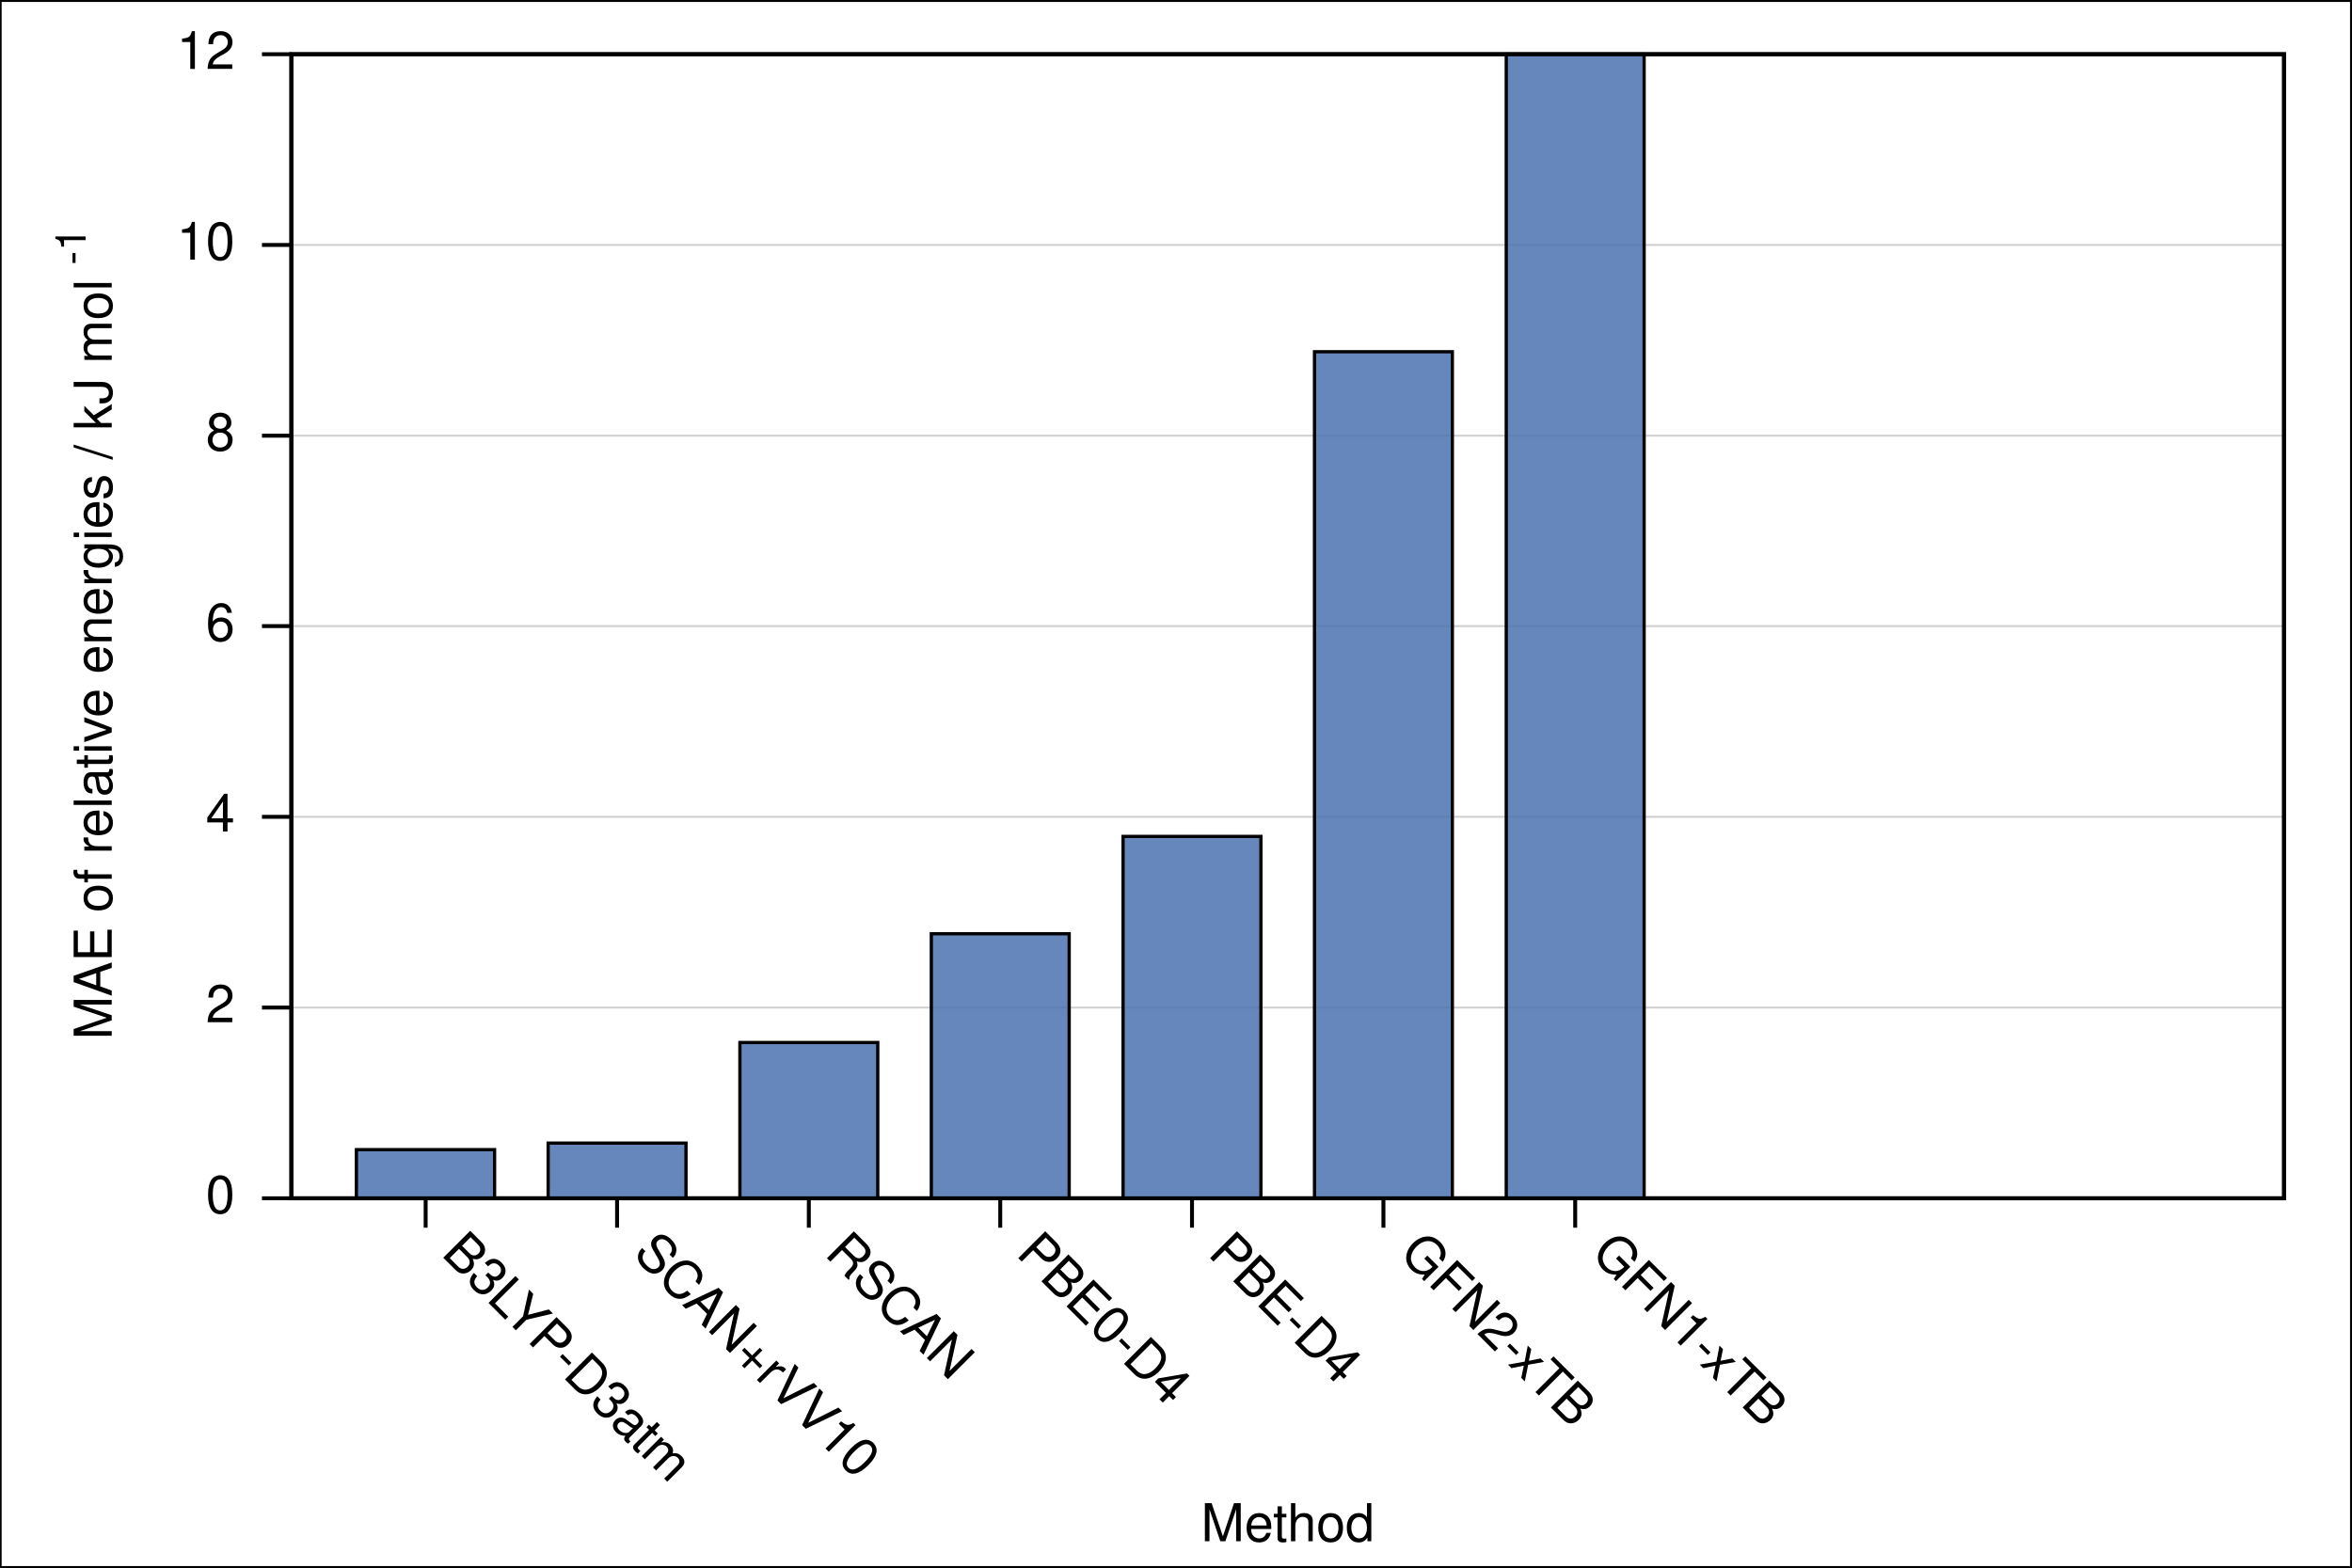
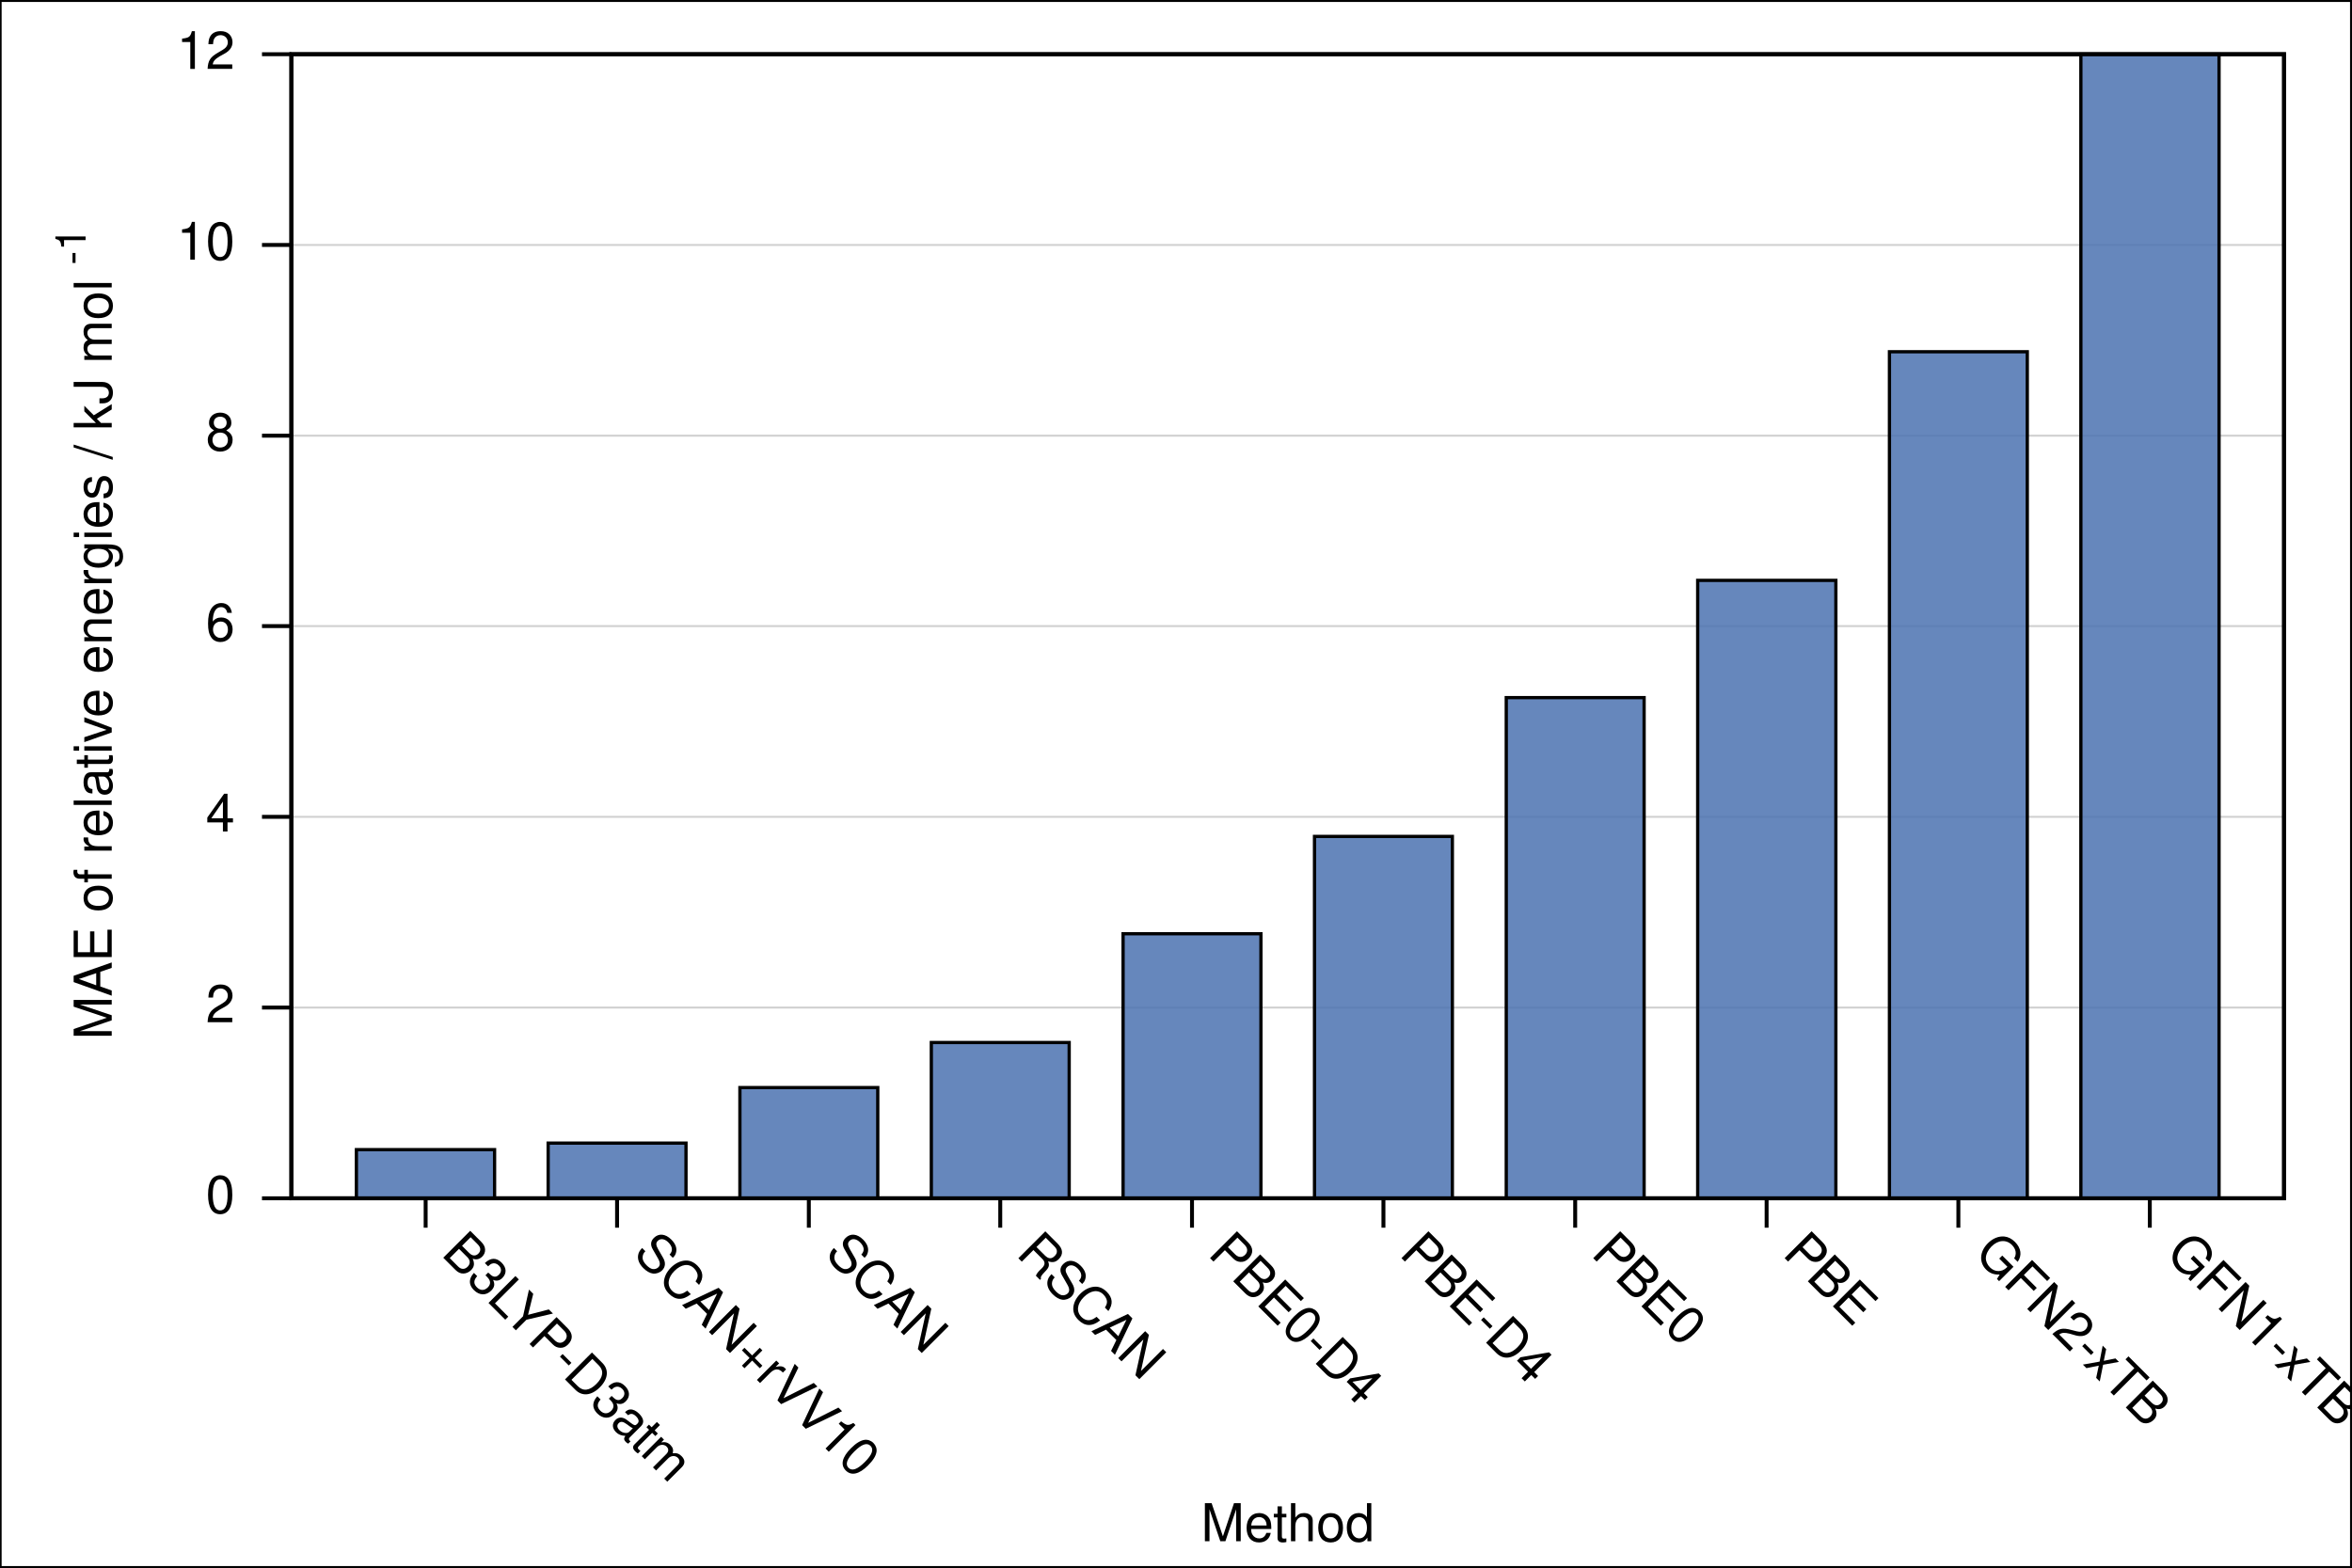
<svg xmlns="http://www.w3.org/2000/svg" xmlns:xlink="http://www.w3.org/1999/xlink" width="720" height="480" viewBox="0 0 720 480">
  <defs>
    <circle id="gpDot" r="0.5" stroke-width="0.5" />
    <path id="gpPt0" stroke-width="0.222" stroke="currentColor" d="M-1,0 h2 M0,-1 v2" />
    <path id="gpPt1" stroke-width="0.222" stroke="currentColor" d="M-1,-1 L1,1 M1,-1 L-1,1" />
    <path id="gpPt2" stroke-width="0.222" stroke="currentColor" d="M-1,0 L1,0 M0,-1 L0,1 M-1,-1 L1,1 M-1,1 L1,-1" />
    <rect id="gpPt3" stroke-width="0.222" stroke="currentColor" x="-1" y="-1" width="2" height="2" />
    <rect id="gpPt4" stroke-width="0.222" stroke="currentColor" fill="currentColor" x="-1" y="-1" width="2" height="2" />
    <circle id="gpPt5" stroke-width="0.222" stroke="currentColor" cx="0" cy="0" r="1" />
    <use xlink:href="#gpPt5" id="gpPt6" fill="currentColor" stroke="none" />
    <path id="gpPt7" stroke-width="0.222" stroke="currentColor" d="M0,-1.33 L-1.33,0.67 L1.33,0.67 z" />
    <use xlink:href="#gpPt7" id="gpPt8" fill="currentColor" stroke="none" />
    <use xlink:href="#gpPt7" id="gpPt9" stroke="currentColor" transform="rotate(180)" />
    <use xlink:href="#gpPt9" id="gpPt10" fill="currentColor" stroke="none" />
    <use xlink:href="#gpPt3" id="gpPt11" stroke="currentColor" transform="rotate(45)" />
    <use xlink:href="#gpPt11" id="gpPt12" fill="currentColor" stroke="none" />
  </defs>
  <g style="fill:none; color:white; stroke:currentColor; stroke-width:1.00; stroke-linecap:butt; stroke-linejoin:miter">
</g>
  <g style="fill:none; color:black; stroke:currentColor; stroke-width:1.00; stroke-linecap:butt; stroke-linejoin:miter">
    <g style="stroke:none; shape-rendering:crispEdges">
      <polygon fill="rgb(255, 255, 255)" points="0.0,480.0 0.0,0.1 719.9,0.1 719.9,480.0 " />
    </g>
    <path d="M0.0,480.0 L0.0,0.1 L719.9,0.1 L719.9,480.0 L0.0,480.0 " />
  </g>
  <g style="fill:none; color:black; stroke:currentColor; stroke-width:1.20; stroke-linecap:butt; stroke-linejoin:miter">
</g>
  <g style="fill:none; color:black; stroke:currentColor; stroke-width:0.60; stroke-linecap:butt; stroke-linejoin:miter">
</g>
  <g style="fill:none; color:gray; stroke:currentColor; stroke-width:0.60; stroke-linecap:butt; stroke-linejoin:miter">
    <path stroke="rgb(208, 208, 208)" d="M89.2,366.9 L699.2,366.9 " />
  </g>
  <g style="fill:none; color:gray; stroke:rgb(208, 208, 208); stroke-width:1.20; stroke-linecap:butt; stroke-linejoin:miter">
</g>
  <g style="fill:none; color:black; stroke:currentColor; stroke-width:1.20; stroke-linecap:butt; stroke-linejoin:miter">
    <path d="M89.2,366.9 L80.2,366.9 " />
    <g transform="translate(71.9,371.4)" style="stroke:none; fill:black; font-family:Helvetica; font-size:12.00pt; text-anchor:end">
      <text>
        <tspan> 0</tspan>
      </text>
    </g>
  </g>
  <g style="fill:none; color:black; stroke:currentColor; stroke-width:0.60; stroke-linecap:butt; stroke-linejoin:miter">
</g>
  <g style="fill:none; color:gray; stroke:currentColor; stroke-width:0.60; stroke-linecap:butt; stroke-linejoin:miter">
    <path stroke="rgb(208, 208, 208)" d="M89.2,308.5 L699.2,308.5 " />
  </g>
  <g style="fill:none; color:gray; stroke:rgb(208, 208, 208); stroke-width:1.20; stroke-linecap:butt; stroke-linejoin:miter">
</g>
  <g style="fill:none; color:black; stroke:currentColor; stroke-width:1.20; stroke-linecap:butt; stroke-linejoin:miter">
    <path d="M89.2,308.5 L80.2,308.5 " />
    <g transform="translate(71.9,313.0)" style="stroke:none; fill:black; font-family:Helvetica; font-size:12.00pt; text-anchor:end">
      <text>
        <tspan> 2</tspan>
      </text>
    </g>
  </g>
  <g style="fill:none; color:black; stroke:currentColor; stroke-width:0.60; stroke-linecap:butt; stroke-linejoin:miter">
</g>
  <g style="fill:none; color:gray; stroke:currentColor; stroke-width:0.60; stroke-linecap:butt; stroke-linejoin:miter">
    <path stroke="rgb(208, 208, 208)" d="M89.2,250.1 L699.2,250.1 " />
  </g>
  <g style="fill:none; color:gray; stroke:rgb(208, 208, 208); stroke-width:1.20; stroke-linecap:butt; stroke-linejoin:miter">
</g>
  <g style="fill:none; color:black; stroke:currentColor; stroke-width:1.20; stroke-linecap:butt; stroke-linejoin:miter">
    <path d="M89.2,250.1 L80.2,250.1 " />
    <g transform="translate(71.9,254.6)" style="stroke:none; fill:black; font-family:Helvetica; font-size:12.00pt; text-anchor:end">
      <text>
        <tspan> 4</tspan>
      </text>
    </g>
  </g>
  <g style="fill:none; color:black; stroke:currentColor; stroke-width:0.60; stroke-linecap:butt; stroke-linejoin:miter">
</g>
  <g style="fill:none; color:gray; stroke:currentColor; stroke-width:0.60; stroke-linecap:butt; stroke-linejoin:miter">
    <path stroke="rgb(208, 208, 208)" d="M89.2,191.7 L699.2,191.7 " />
  </g>
  <g style="fill:none; color:gray; stroke:rgb(208, 208, 208); stroke-width:1.20; stroke-linecap:butt; stroke-linejoin:miter">
</g>
  <g style="fill:none; color:black; stroke:currentColor; stroke-width:1.20; stroke-linecap:butt; stroke-linejoin:miter">
    <path d="M89.2,191.7 L80.2,191.7 " />
    <g transform="translate(71.9,196.2)" style="stroke:none; fill:black; font-family:Helvetica; font-size:12.00pt; text-anchor:end">
      <text>
        <tspan> 6</tspan>
      </text>
    </g>
  </g>
  <g style="fill:none; color:black; stroke:currentColor; stroke-width:0.60; stroke-linecap:butt; stroke-linejoin:miter">
</g>
  <g style="fill:none; color:gray; stroke:currentColor; stroke-width:0.60; stroke-linecap:butt; stroke-linejoin:miter">
    <path stroke="rgb(208, 208, 208)" d="M89.2,133.4 L699.2,133.4 " />
  </g>
  <g style="fill:none; color:gray; stroke:rgb(208, 208, 208); stroke-width:1.20; stroke-linecap:butt; stroke-linejoin:miter">
</g>
  <g style="fill:none; color:black; stroke:currentColor; stroke-width:1.20; stroke-linecap:butt; stroke-linejoin:miter">
    <path d="M89.2,133.4 L80.2,133.4 " />
    <g transform="translate(71.9,137.9)" style="stroke:none; fill:black; font-family:Helvetica; font-size:12.00pt; text-anchor:end">
      <text>
        <tspan> 8</tspan>
      </text>
    </g>
  </g>
  <g style="fill:none; color:black; stroke:currentColor; stroke-width:0.60; stroke-linecap:butt; stroke-linejoin:miter">
</g>
  <g style="fill:none; color:gray; stroke:currentColor; stroke-width:0.60; stroke-linecap:butt; stroke-linejoin:miter">
    <path stroke="rgb(208, 208, 208)" d="M89.2,75.0 L699.2,75.0 " />
  </g>
  <g style="fill:none; color:gray; stroke:rgb(208, 208, 208); stroke-width:1.20; stroke-linecap:butt; stroke-linejoin:miter">
</g>
  <g style="fill:none; color:black; stroke:currentColor; stroke-width:1.20; stroke-linecap:butt; stroke-linejoin:miter">
    <path d="M89.2,75.0 L80.2,75.0 " />
    <g transform="translate(71.9,79.5)" style="stroke:none; fill:black; font-family:Helvetica; font-size:12.00pt; text-anchor:end">
      <text>
        <tspan> 10</tspan>
      </text>
    </g>
  </g>
  <g style="fill:none; color:black; stroke:currentColor; stroke-width:0.60; stroke-linecap:butt; stroke-linejoin:miter">
</g>
  <g style="fill:none; color:gray; stroke:currentColor; stroke-width:0.60; stroke-linecap:butt; stroke-linejoin:miter">
    <path stroke="rgb(208, 208, 208)" d="M89.2,16.6 L699.2,16.6 " />
  </g>
  <g style="fill:none; color:gray; stroke:rgb(208, 208, 208); stroke-width:1.20; stroke-linecap:butt; stroke-linejoin:miter">
</g>
  <g style="fill:none; color:black; stroke:currentColor; stroke-width:1.20; stroke-linecap:butt; stroke-linejoin:miter">
    <path d="M89.2,16.6 L80.2,16.6 " />
    <g transform="translate(71.9,21.1)" style="stroke:none; fill:black; font-family:Helvetica; font-size:12.00pt; text-anchor:end">
      <text>
        <tspan> 12</tspan>
      </text>
    </g>
    <path d="M130.3,366.9 L130.3,375.9 " />
    <g transform="translate(134.8,384.2) rotate(45)" style="stroke:none; fill:black; font-family:Helvetica; font-size:12.00pt; text-anchor:start">
      <text>
        <tspan>B3LYP-D3atm</tspan>
      </text>
    </g>
    <path d="M188.9,366.9 L188.9,375.9 " />
    <g transform="translate(193.4,384.2) rotate(45)" style="stroke:none; fill:black; font-family:Helvetica; font-size:12.00pt; text-anchor:start">
      <text>
        <tspan>SCAN+rVV10</tspan>
      </text>
    </g>
    <path d="M247.6,366.9 L247.6,375.9 " />
    <g transform="translate(252.1,384.2) rotate(45)" style="stroke:none; fill:black; font-family:Helvetica; font-size:12.00pt; text-anchor:start">
      <text>
-         <tspan>RSCAN</tspan>
+         <tspan>SCAN</tspan>
      </text>
    </g>
    <path d="M306.2,366.9 L306.2,375.9 " />
    <g transform="translate(310.7,384.2) rotate(45)" style="stroke:none; fill:black; font-family:Helvetica; font-size:12.00pt; text-anchor:start">
      <text>
-         <tspan>PBE0-D4</tspan>
+         <tspan>RSCAN</tspan>
      </text>
    </g>
    <path d="M364.9,366.9 L364.9,375.9 " />
    <g transform="translate(369.4,384.2) rotate(45)" style="stroke:none; fill:black; font-family:Helvetica; font-size:12.00pt; text-anchor:start">
      <text>
-         <tspan>PBE-D4</tspan>
+         <tspan>PBE0-D4</tspan>
      </text>
    </g>
    <path d="M423.5,366.9 L423.5,375.9 " />
    <g transform="translate(428.0,384.2) rotate(45)" style="stroke:none; fill:black; font-family:Helvetica; font-size:12.00pt; text-anchor:start">
      <text>
-         <tspan>GFN2-xTB</tspan>
+         <tspan>PBE-D4</tspan>
      </text>
    </g>
    <path d="M482.2,366.9 L482.2,375.9 " />
    <g transform="translate(486.7,384.2) rotate(45)" style="stroke:none; fill:black; font-family:Helvetica; font-size:12.00pt; text-anchor:start">
+       <text>
+         <tspan>PBE0</tspan>
+       </text>
+     </g>
+     <path d="M540.8,366.9 L540.8,375.9 " />
+     <g transform="translate(545.3,384.2) rotate(45)" style="stroke:none; fill:black; font-family:Helvetica; font-size:12.00pt; text-anchor:start">
+       <text>
+         <tspan>PBE</tspan>
+       </text>
+     </g>
+     <path d="M599.5,366.9 L599.5,375.9 " />
+     <g transform="translate(604.0,384.2) rotate(45)" style="stroke:none; fill:black; font-family:Helvetica; font-size:12.00pt; text-anchor:start">
+       <text>
+         <tspan>GFN2-xTB</tspan>
+       </text>
+     </g>
+     <path d="M658.1,366.9 L658.1,375.9 " />
+     <g transform="translate(662.6,384.2) rotate(45)" style="stroke:none; fill:black; font-family:Helvetica; font-size:12.00pt; text-anchor:start">
      <text>
        <tspan>GFN1-xTB</tspan>
      </text>
    </g>
    <path d="M89.2,16.6 L89.2,366.9 L699.2,366.9 L699.2,16.6 L89.2,16.6 Z " />
    <g transform="translate(34.2,191.8) rotate(-90)" style="stroke:none; fill:black; font-family:Helvetica; font-size:12.00pt; text-anchor:middle">
      <text>
        <tspan>MAE of relative energies / kJ mol</tspan>
        <tspan font-size="9.6pt" dy="-6.00pt">-1</tspan>
        <tspan font-size="12.0pt" dy="6.00pt" />
      </text>
    </g>
    <g transform="translate(394.2,471.9)" style="stroke:none; fill:black; font-family:Helvetica; font-size:12.00pt; text-anchor:middle">
      <text>
        <tspan>Method</tspan>
      </text>
    </g>
  </g>
  <g style="fill:none; color:black; stroke:currentColor; stroke-width:1.00; stroke-linecap:butt; stroke-linejoin:miter">
</g>
  <g style="fill:none; color:red; stroke:currentColor; stroke-width:1.00; stroke-linecap:butt; stroke-linejoin:miter">
    <g style="stroke:none; shape-rendering:crispEdges">
      <polygon fill="rgb( 76, 114, 176)" fill-opacity="0.85" points="109.1,366.9 109.1,351.9 151.5,351.9 151.5,366.9 " />
    </g>
  </g>
  <g style="fill:none; color:black; stroke:currentColor; stroke-width:1.00; stroke-linecap:butt; stroke-linejoin:miter">
    <path d="M109.1,366.9 L109.1,352.0 L151.4,352.0 L151.4,366.9 L109.1,366.9 Z " />
  </g>
  <g style="fill:none; color:red; stroke:currentColor; stroke-width:1.00; stroke-linecap:butt; stroke-linejoin:miter">
    <g style="stroke:none; shape-rendering:crispEdges">
      <polygon fill="rgb( 76, 114, 176)" fill-opacity="0.85" points="167.8,366.9 167.8,349.9 210.1,349.9 210.1,366.9 " />
    </g>
  </g>
  <g style="fill:none; color:black; stroke:currentColor; stroke-width:1.00; stroke-linecap:butt; stroke-linejoin:miter">
    <path d="M167.8,366.9 L167.8,350.0 L210.0,350.0 L210.0,366.9 L167.8,366.9 Z " />
  </g>
  <g style="fill:none; color:red; stroke:currentColor; stroke-width:1.00; stroke-linecap:butt; stroke-linejoin:miter">
    <g style="stroke:none; shape-rendering:crispEdges">
-       <polygon fill="rgb( 76, 114, 176)" fill-opacity="0.85" points="226.5,366.9 226.5,319.1 268.8,319.1 268.8,366.9 " />
-     </g>
-   </g>
-   <g style="fill:none; color:black; stroke:currentColor; stroke-width:1.00; stroke-linecap:butt; stroke-linejoin:miter">
-     <path d="M226.5,366.9 L226.5,319.2 L268.7,319.2 L268.7,366.9 L226.5,366.9 Z " />
-   </g>
-   <g style="fill:none; color:red; stroke:currentColor; stroke-width:1.00; stroke-linecap:butt; stroke-linejoin:miter">
-     <g style="stroke:none; shape-rendering:crispEdges">
-       <polygon fill="rgb( 76, 114, 176)" fill-opacity="0.85" points="285.1,366.9 285.1,285.8 327.4,285.8 327.4,366.9 " />
-     </g>
-   </g>
-   <g style="fill:none; color:black; stroke:currentColor; stroke-width:1.00; stroke-linecap:butt; stroke-linejoin:miter">
-     <path d="M285.1,366.9 L285.1,285.9 L327.3,285.9 L327.3,366.9 L285.1,366.9 Z " />
-   </g>
-   <g style="fill:none; color:red; stroke:currentColor; stroke-width:1.00; stroke-linecap:butt; stroke-linejoin:miter">
-     <g style="stroke:none; shape-rendering:crispEdges">
-       <polygon fill="rgb( 76, 114, 176)" fill-opacity="0.85" points="343.8,366.9 343.8,256.0 386.1,256.0 386.1,366.9 " />
-     </g>
-   </g>
-   <g style="fill:none; color:black; stroke:currentColor; stroke-width:1.00; stroke-linecap:butt; stroke-linejoin:miter">
-     <path d="M343.8,366.9 L343.8,256.1 L386.0,256.1 L386.0,366.9 L343.8,366.9 Z " />
-   </g>
-   <g style="fill:none; color:red; stroke:currentColor; stroke-width:1.00; stroke-linecap:butt; stroke-linejoin:miter">
-     <g style="stroke:none; shape-rendering:crispEdges">
-       <polygon fill="rgb( 76, 114, 176)" fill-opacity="0.85" points="402.4,366.9 402.4,107.6 444.7,107.6 444.7,366.9 " />
-     </g>
-   </g>
-   <g style="fill:none; color:black; stroke:currentColor; stroke-width:1.00; stroke-linecap:butt; stroke-linejoin:miter">
-     <path d="M402.4,366.9 L402.4,107.7 L444.6,107.7 L444.6,366.9 L402.4,366.9 Z " />
-   </g>
-   <g style="fill:none; color:red; stroke:currentColor; stroke-width:1.00; stroke-linecap:butt; stroke-linejoin:miter">
-     <g style="stroke:none; shape-rendering:crispEdges">
-       <polygon fill="rgb( 76, 114, 176)" fill-opacity="0.85" points="461.1,366.9 461.1,16.5 503.4,16.5 503.4,366.9 " />
-     </g>
-   </g>
-   <g style="fill:none; color:black; stroke:currentColor; stroke-width:1.00; stroke-linecap:butt; stroke-linejoin:miter">
-     <path d="M461.1,366.9 L461.1,16.6 L503.3,16.6 L503.3,366.9 L461.1,366.9 Z " />
+       <polygon fill="rgb( 76, 114, 176)" fill-opacity="0.85" points="226.5,366.9 226.5,332.9 268.8,332.9 268.8,366.9 " />
+     </g>
+   </g>
+   <g style="fill:none; color:black; stroke:currentColor; stroke-width:1.00; stroke-linecap:butt; stroke-linejoin:miter">
+     <path d="M226.5,366.9 L226.5,333.0 L268.7,333.0 L268.7,366.9 L226.5,366.9 Z " />
+   </g>
+   <g style="fill:none; color:red; stroke:currentColor; stroke-width:1.00; stroke-linecap:butt; stroke-linejoin:miter">
+     <g style="stroke:none; shape-rendering:crispEdges">
+       <polygon fill="rgb( 76, 114, 176)" fill-opacity="0.85" points="285.1,366.9 285.1,319.1 327.4,319.1 327.4,366.9 " />
+     </g>
+   </g>
+   <g style="fill:none; color:black; stroke:currentColor; stroke-width:1.00; stroke-linecap:butt; stroke-linejoin:miter">
+     <path d="M285.1,366.9 L285.1,319.2 L327.3,319.2 L327.3,366.9 L285.1,366.9 Z " />
+   </g>
+   <g style="fill:none; color:red; stroke:currentColor; stroke-width:1.00; stroke-linecap:butt; stroke-linejoin:miter">
+     <g style="stroke:none; shape-rendering:crispEdges">
+       <polygon fill="rgb( 76, 114, 176)" fill-opacity="0.85" points="343.8,366.9 343.8,285.8 386.1,285.8 386.1,366.9 " />
+     </g>
+   </g>
+   <g style="fill:none; color:black; stroke:currentColor; stroke-width:1.00; stroke-linecap:butt; stroke-linejoin:miter">
+     <path d="M343.8,366.9 L343.8,285.9 L386.0,285.9 L386.0,366.9 L343.8,366.9 Z " />
+   </g>
+   <g style="fill:none; color:red; stroke:currentColor; stroke-width:1.00; stroke-linecap:butt; stroke-linejoin:miter">
+     <g style="stroke:none; shape-rendering:crispEdges">
+       <polygon fill="rgb( 76, 114, 176)" fill-opacity="0.85" points="402.4,366.9 402.4,256.0 444.7,256.0 444.7,366.9 " />
+     </g>
+   </g>
+   <g style="fill:none; color:black; stroke:currentColor; stroke-width:1.00; stroke-linecap:butt; stroke-linejoin:miter">
+     <path d="M402.4,366.9 L402.4,256.1 L444.6,256.1 L444.6,366.9 L402.4,366.9 Z " />
+   </g>
+   <g style="fill:none; color:red; stroke:currentColor; stroke-width:1.00; stroke-linecap:butt; stroke-linejoin:miter">
+     <g style="stroke:none; shape-rendering:crispEdges">
+       <polygon fill="rgb( 76, 114, 176)" fill-opacity="0.85" points="461.1,366.9 461.1,213.5 503.4,213.5 503.4,366.9 " />
+     </g>
+   </g>
+   <g style="fill:none; color:black; stroke:currentColor; stroke-width:1.00; stroke-linecap:butt; stroke-linejoin:miter">
+     <path d="M461.1,366.9 L461.1,213.6 L503.3,213.6 L503.3,366.9 L461.1,366.9 Z " />
+   </g>
+   <g style="fill:none; color:red; stroke:currentColor; stroke-width:1.00; stroke-linecap:butt; stroke-linejoin:miter">
+     <g style="stroke:none; shape-rendering:crispEdges">
+       <polygon fill="rgb( 76, 114, 176)" fill-opacity="0.85" points="519.7,366.9 519.7,177.6 562.1,177.6 562.1,366.9 " />
+     </g>
+   </g>
+   <g style="fill:none; color:black; stroke:currentColor; stroke-width:1.00; stroke-linecap:butt; stroke-linejoin:miter">
+     <path d="M519.7,366.9 L519.7,177.7 L562.0,177.7 L562.0,366.9 L519.7,366.9 Z " />
+   </g>
+   <g style="fill:none; color:red; stroke:currentColor; stroke-width:1.00; stroke-linecap:butt; stroke-linejoin:miter">
+     <g style="stroke:none; shape-rendering:crispEdges">
+       <polygon fill="rgb( 76, 114, 176)" fill-opacity="0.85" points="578.4,366.9 578.4,107.6 620.7,107.6 620.7,366.9 " />
+     </g>
+   </g>
+   <g style="fill:none; color:black; stroke:currentColor; stroke-width:1.00; stroke-linecap:butt; stroke-linejoin:miter">
+     <path d="M578.4,366.9 L578.4,107.7 L620.6,107.7 L620.6,366.9 L578.4,366.9 Z " />
+   </g>
+   <g style="fill:none; color:red; stroke:currentColor; stroke-width:1.00; stroke-linecap:butt; stroke-linejoin:miter">
+     <g style="stroke:none; shape-rendering:crispEdges">
+       <polygon fill="rgb( 76, 114, 176)" fill-opacity="0.85" points="637.0,366.9 637.0,16.5 679.4,16.5 679.4,366.9 " />
+     </g>
+   </g>
+   <g style="fill:none; color:black; stroke:currentColor; stroke-width:1.00; stroke-linecap:butt; stroke-linejoin:miter">
+     <path d="M637.0,366.9 L637.0,16.6 L679.3,16.6 L679.3,366.9 L637.0,366.9 Z " />
  </g>
  <g style="fill:none; color:red; stroke:currentColor; stroke-width:1.00; stroke-linecap:butt; stroke-linejoin:miter">
</g>
  <g style="fill:none; color:red; stroke:rgb( 76, 114, 176); stroke-width:1.20; stroke-linecap:butt; stroke-linejoin:miter">
</g>
  <g style="fill:none; color:black; stroke:currentColor; stroke-width:1.20; stroke-linecap:butt; stroke-linejoin:miter">
    <path d="M89.2,16.6 L89.2,366.9 L699.2,366.9 L699.2,16.6 L89.2,16.6 Z " />
  </g>
</svg>
